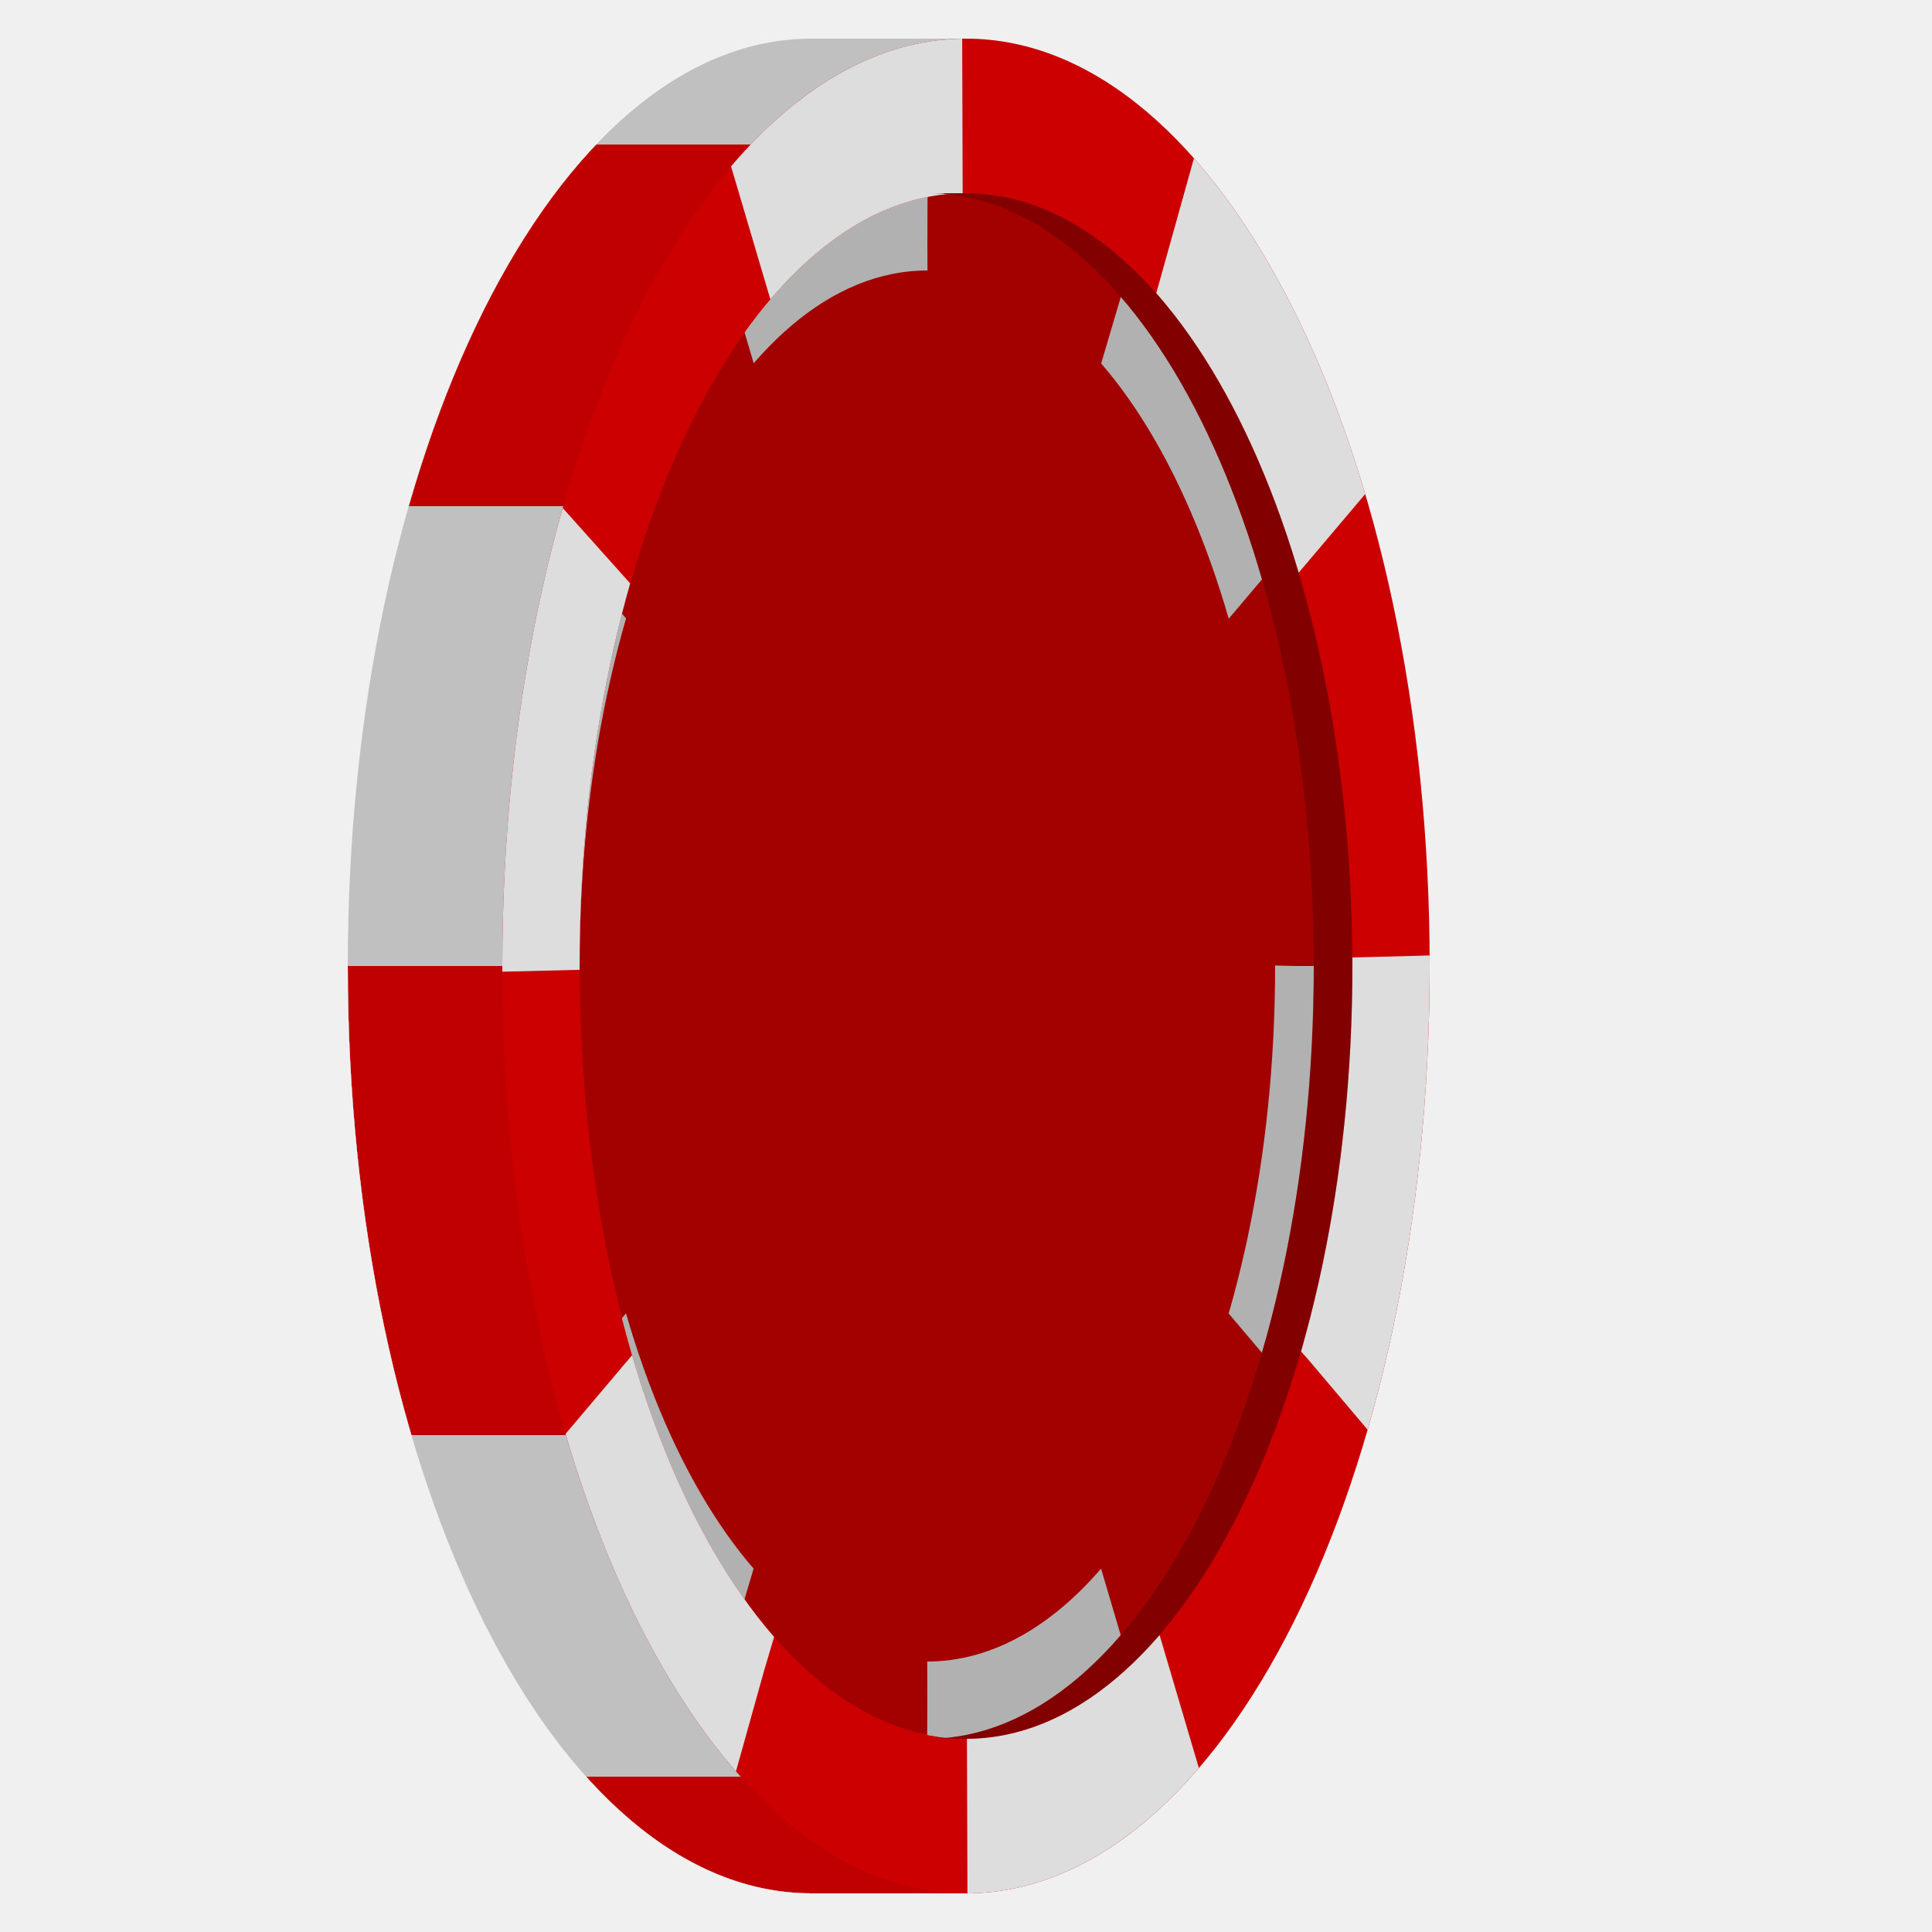
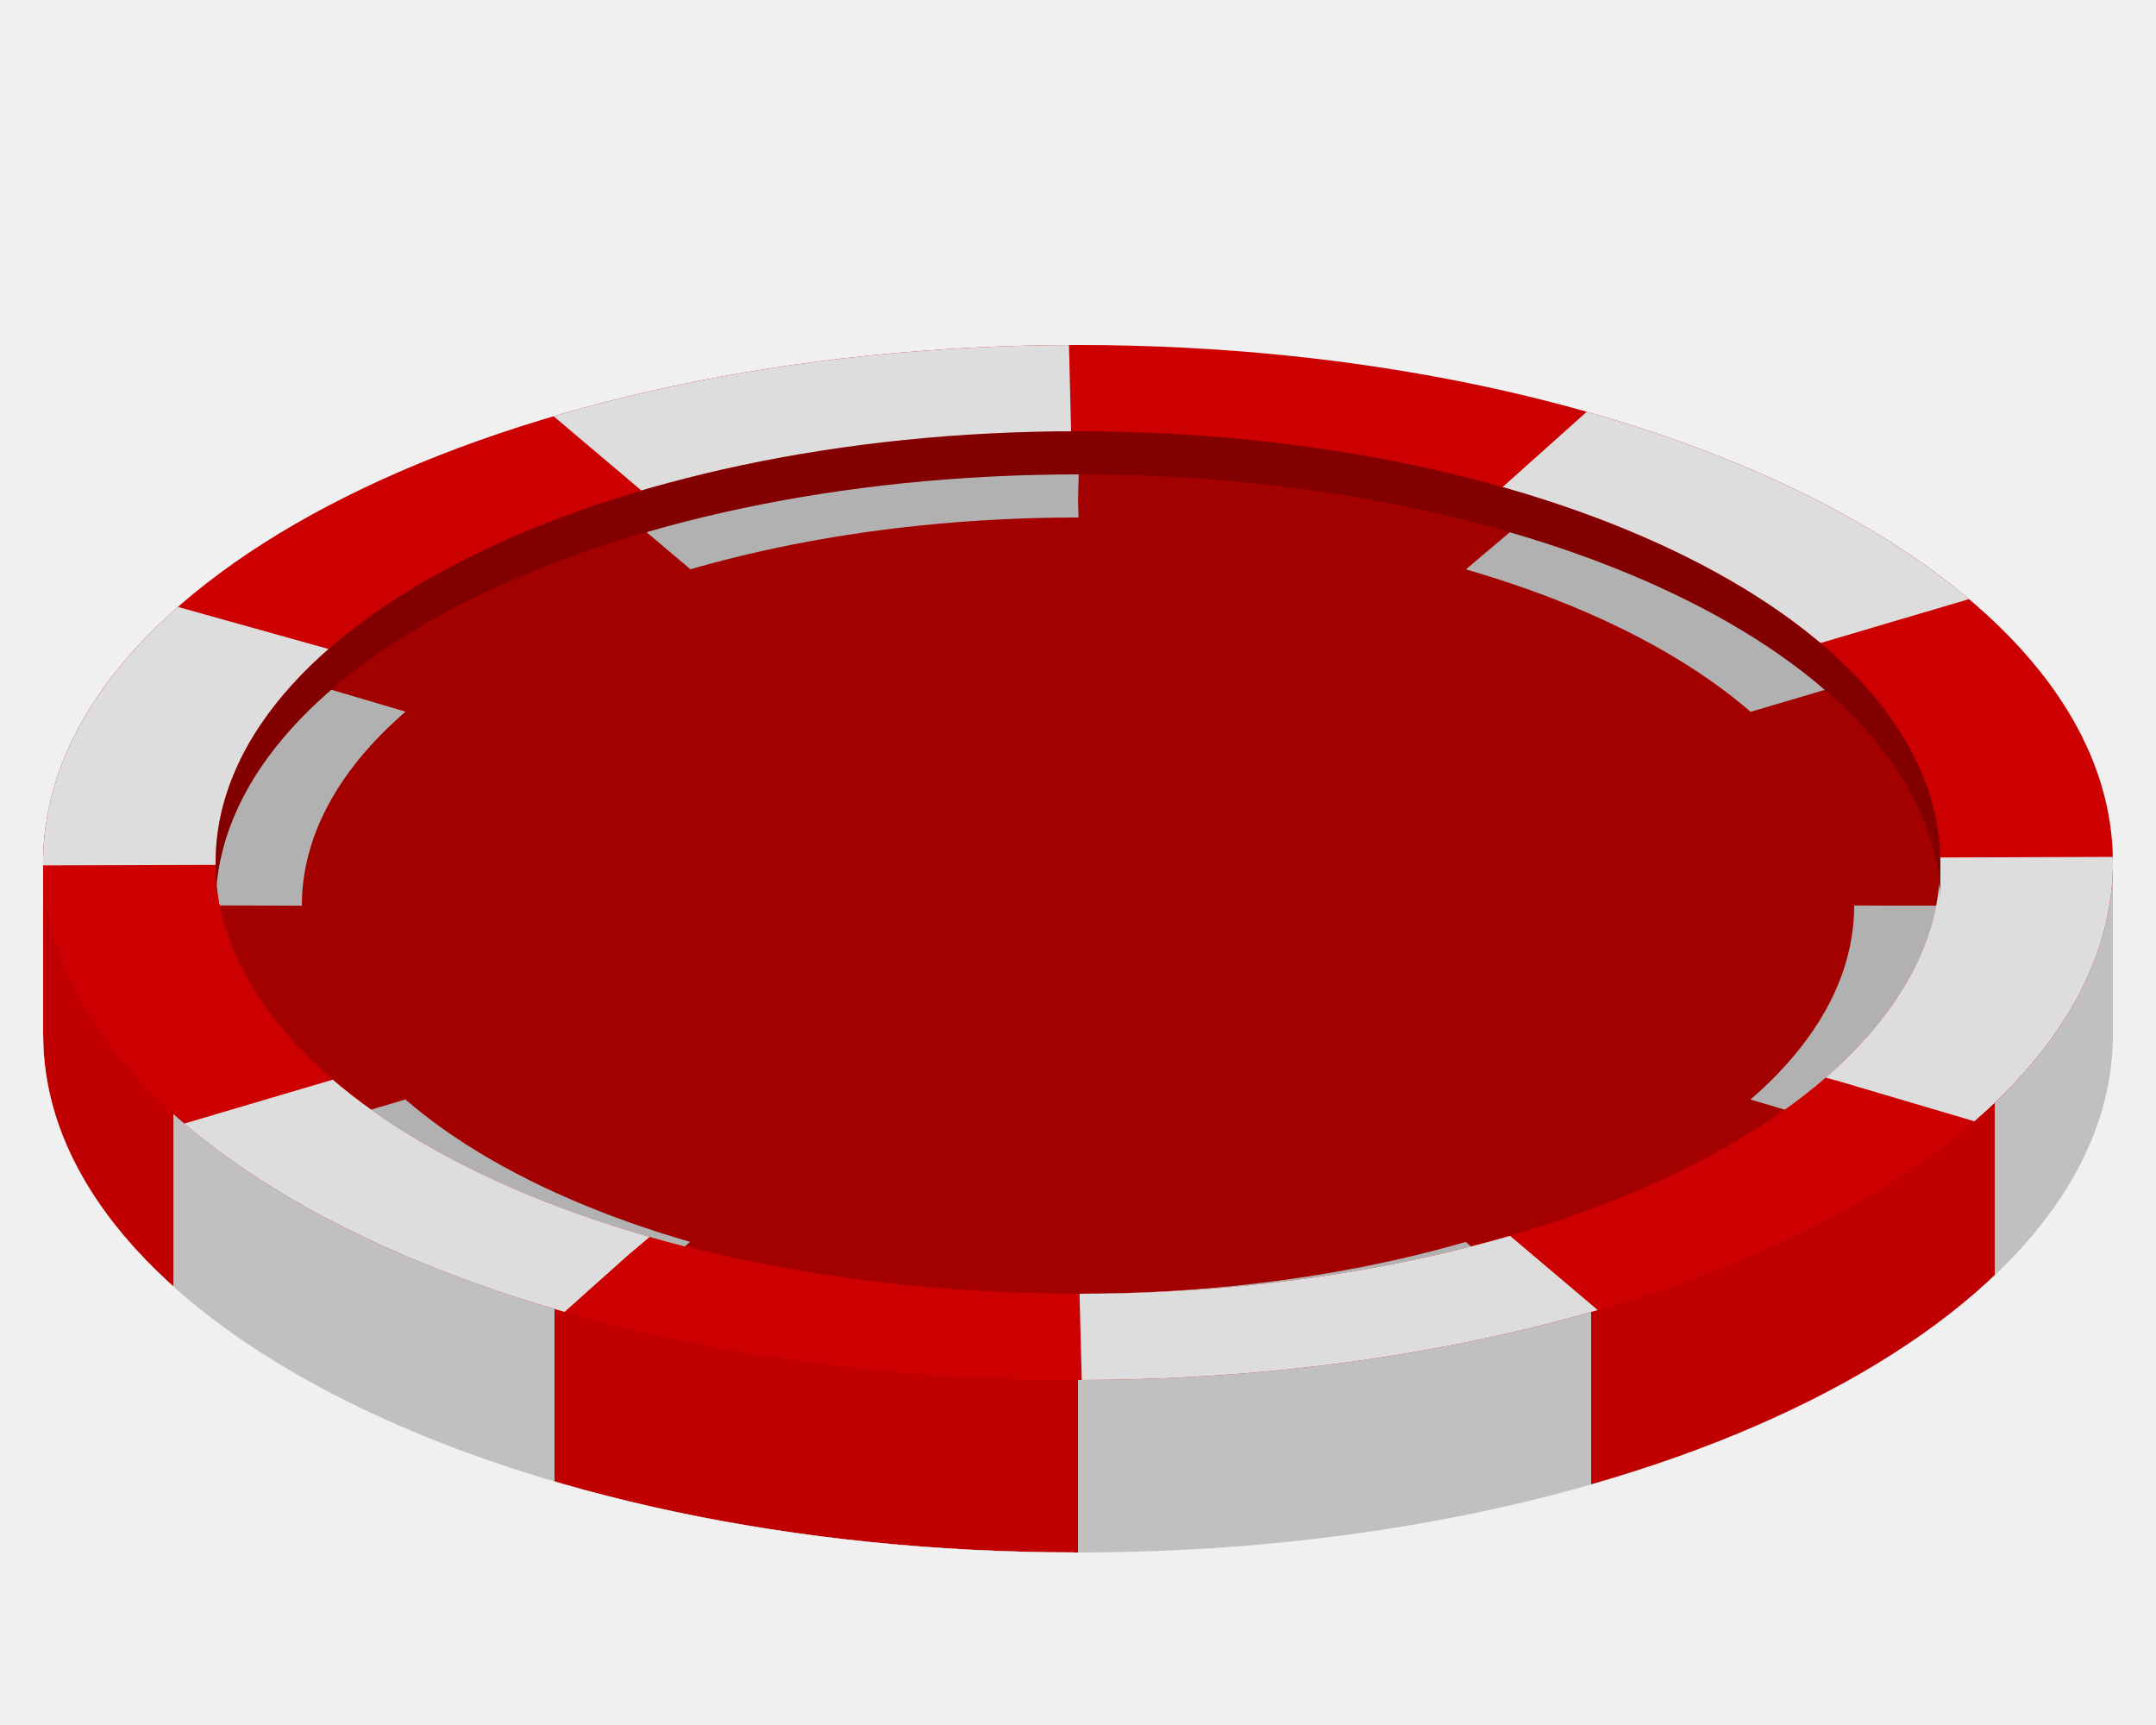
- <svg xmlns="http://www.w3.org/2000/svg" xmlns:xlink="http://www.w3.org/1999/xlink" viewBox="-50 -50 100 100">
+ <svg xmlns="http://www.w3.org/2000/svg" xmlns:xlink="http://www.w3.org/1999/xlink" viewBox="-50 -40 100 80">
  <style>
    .chip-10 .token { filter: url(#blu) } .chip-25 .token { filter: url(#grn) } .chip-100 .token { filter: url(#blk) } .chip-500 .token { filter: url(#pnk) }
  </style>
  <filter id="mlt">
    <feBlend in2="BackgroundImage" in="SourceGraphic" mode="multiply" />
  </filter>
  <filter id="pnk">
    <feColorMatrix in="SourceGraphic" type="hueRotate" values="-20" />
  </filter>
  <filter id="blu">
    <feColorMatrix in="SourceGraphic" type="hueRotate" values="240" />
  </filter>
  <filter id="grn">
    <feColorMatrix in="SourceGraphic" type="hueRotate" values="120" />
  </filter>
  <filter id="blk">
    <feColorMatrix values=".05 0 1 0 0 .05 0 1 0 0 .05 0 1 0 0 0 0 0 1 0" />
  </filter>
  <mask id="inner">
    <path d="m-50-50h100v-100h-100" />
    <circle r="40" fill="#fff" />
  </mask>
-   <linearGradient id="edge" y1="1" x1="1">
+   <linearGradient id="edge" y2="1" y1="1">
    <stop offset="6.8%" stop-color="#c00" />
    <stop offset="6.8%" stop-color="#ccc" />
    <stop offset="25%" stop-color="#ccc" />
    <stop offset="25%" stop-color="#c00" />
    <stop offset="50%" stop-color="#c00" />
    <stop offset="50%" stop-color="#ccc" />
    <stop offset="74.5%" stop-color="#ccc" />
    <stop offset="74.5%" stop-color="#c00" />
    <stop offset="93.8%" stop-color="#c00" />
    <stop offset="93.8%" stop-color="#ccc" />
  </linearGradient>
-   <linearGradient id="edge2" y2="1" y1="0" xlink:href="#edge" />
-   <g class="token" transform="scale(.5 1)">
-     <path fill="url(#edge)" d="M0-48h-16a1 1 0 0 0 0 96h16" filter="url(#mlt)" />
+   <linearGradient id="edge2" x1="1" x2="0" xlink:href="#edge" />
+   <g class="token" transform="scale(1 .5)">
+     <path fill="url(#edge)" d="M-48 0v16a1 1 0 0 0 96 0v-16" filter="url(#mlt)" />
    <circle r="48" fill="#c00" />
    <g fill="transparent" stroke="#ddd">
      <circle r="44" stroke-width="8" stroke-dasharray="23" />
-       <circle cx="-4" r="38" stroke-width="4" stroke-dasharray="19.9" mask="url(#inner)" />
+       <circle cy="4" r="38" stroke-width="4" stroke-dasharray="19.9" mask="url(#inner)" />
    </g>
-     <path filter="url(#mlt)" fill="url(#edge2)" d="M0-40a1 1 0 1 1 0 80h-4a1 1 0 1 0 0-80" />
+     <path filter="url(#mlt)" fill="url(#edge2)" d="M-40 0a1 1 0 1 1 80 0v4a1 1 0 1 0-80 0" />
    <circle filter="url(#mlt)" r="40" opacity=".2" />
  </g>
</svg>
